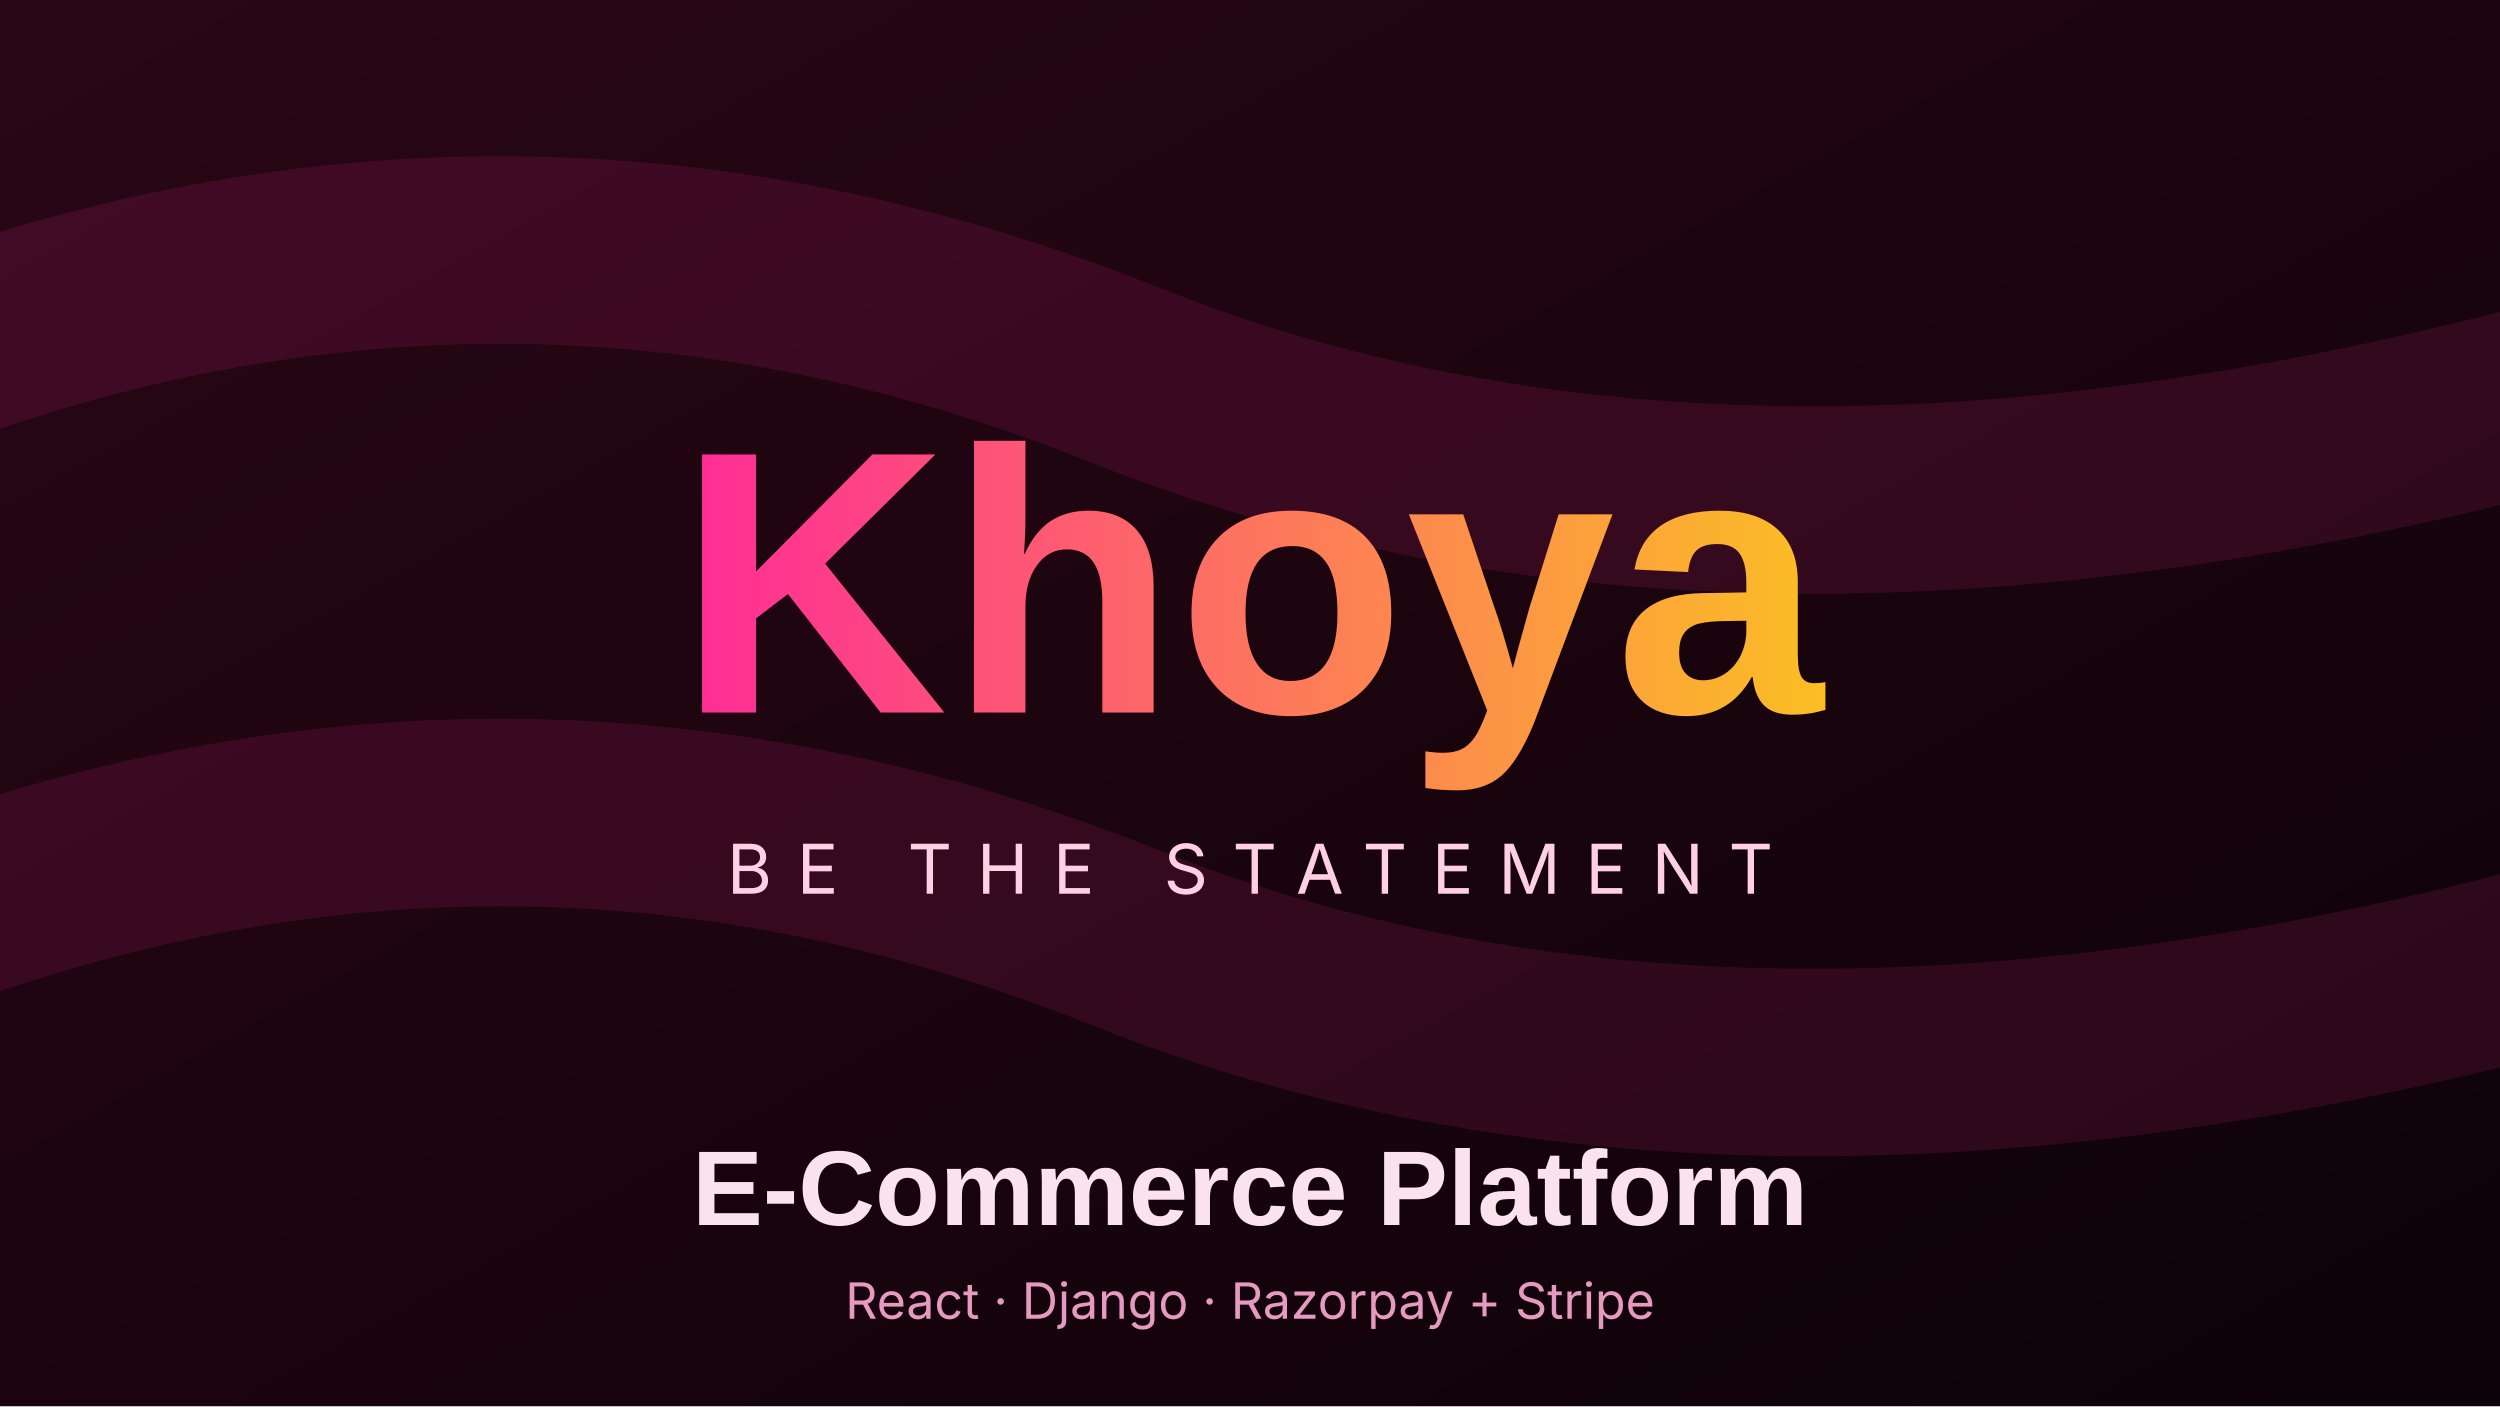
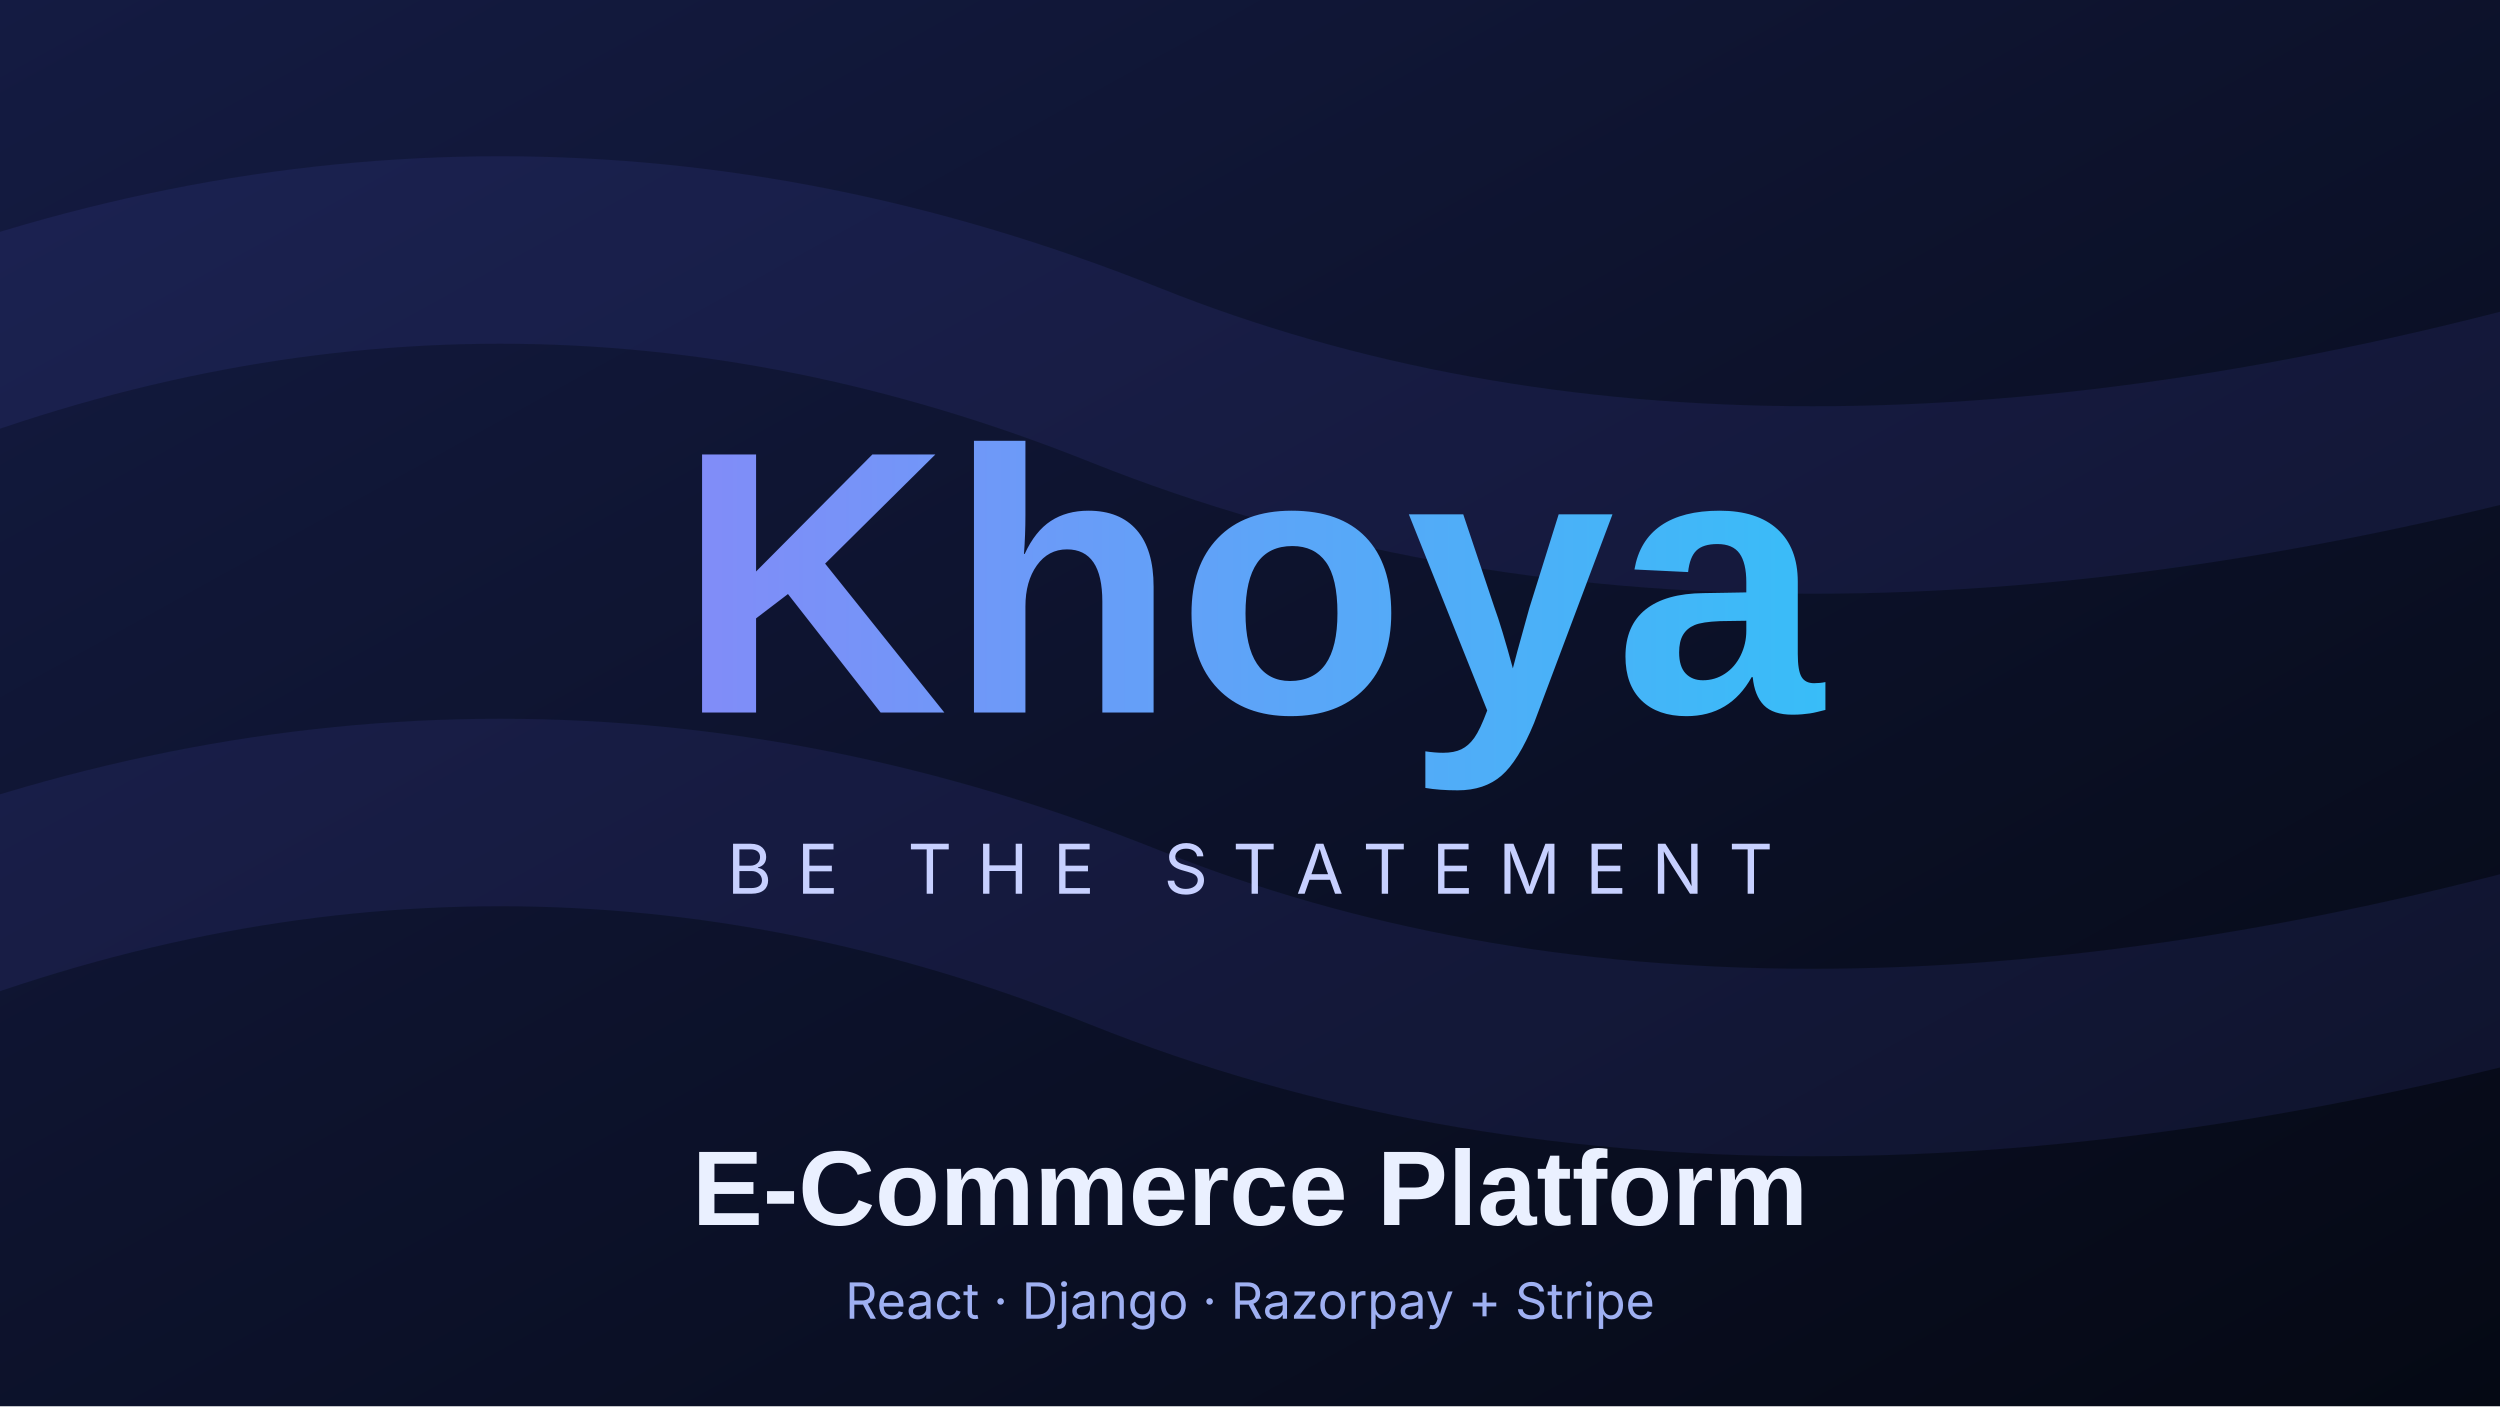
<svg xmlns="http://www.w3.org/2000/svg" viewBox="0 0 800 450" width="800" height="450">
  <defs>
    <linearGradient id="kg" x1="0" y1="0" x2="1" y2="1">
-       <stop offset="0" stop-color="#2a0716" />
-       <stop offset="100%" stop-color="#0c0207" />
+       <stop offset="0" stop-color="#141b42" />
+       <stop offset="100%" stop-color="#050914" />
    </linearGradient>
    <linearGradient id="kc" x1="0" y1="0" x2="1" y2="0">
-       <stop offset="0" stop-color="#ff2d96" />
-       <stop offset="1" stop-color="#fbbf24" />
+       <stop offset="0" stop-color="#818cf8" />
+       <stop offset="1" stop-color="#38bdf8" />
    </linearGradient>
  </defs>
  <rect width="800" height="450" fill="url(#kg)" />
-   <g opacity="0.12" fill="none" stroke="#ff2d96" stroke-width="60">
+   <g opacity="0.1" fill="none" stroke="#6366f1" stroke-width="60">
    <path d="M-40 120 q200 -80 400 0 t480 0" />
    <path d="M-40 300 q200 -80 400 0 t480 0" />
  </g>
  <text x="400" y="228" text-anchor="middle" font-family="Space Grotesk, Arial, sans-serif" font-size="120" font-weight="700" fill="url(#kc)">Khoya</text>
-   <text x="400" y="286" text-anchor="middle" font-family="Inter, Arial, sans-serif" font-size="22" letter-spacing="8" fill="#ffd0e4">BE THE STATEMENT</text>
-   <text x="400" y="392" text-anchor="middle" font-family="Space Grotesk, Arial, sans-serif" font-size="34" font-weight="700" fill="#fbe3ee">E-Commerce Platform</text>
-   <text x="400" y="422" text-anchor="middle" font-family="Inter, Arial, sans-serif" font-size="16" fill="#e79ac0">React · Django · Razorpay + Stripe</text>
+   <text x="400" y="286" text-anchor="middle" font-family="Inter, Arial, sans-serif" font-size="22" letter-spacing="8" fill="#c7d0ff">BE THE STATEMENT</text>
+   <text x="400" y="392" text-anchor="middle" font-family="Space Grotesk, Arial, sans-serif" font-size="34" font-weight="700" fill="#eaf0ff">E-Commerce Platform</text>
+   <text x="400" y="422" text-anchor="middle" font-family="Inter, Arial, sans-serif" font-size="16" fill="#9fb0f2">React · Django · Razorpay + Stripe</text>
</svg>
